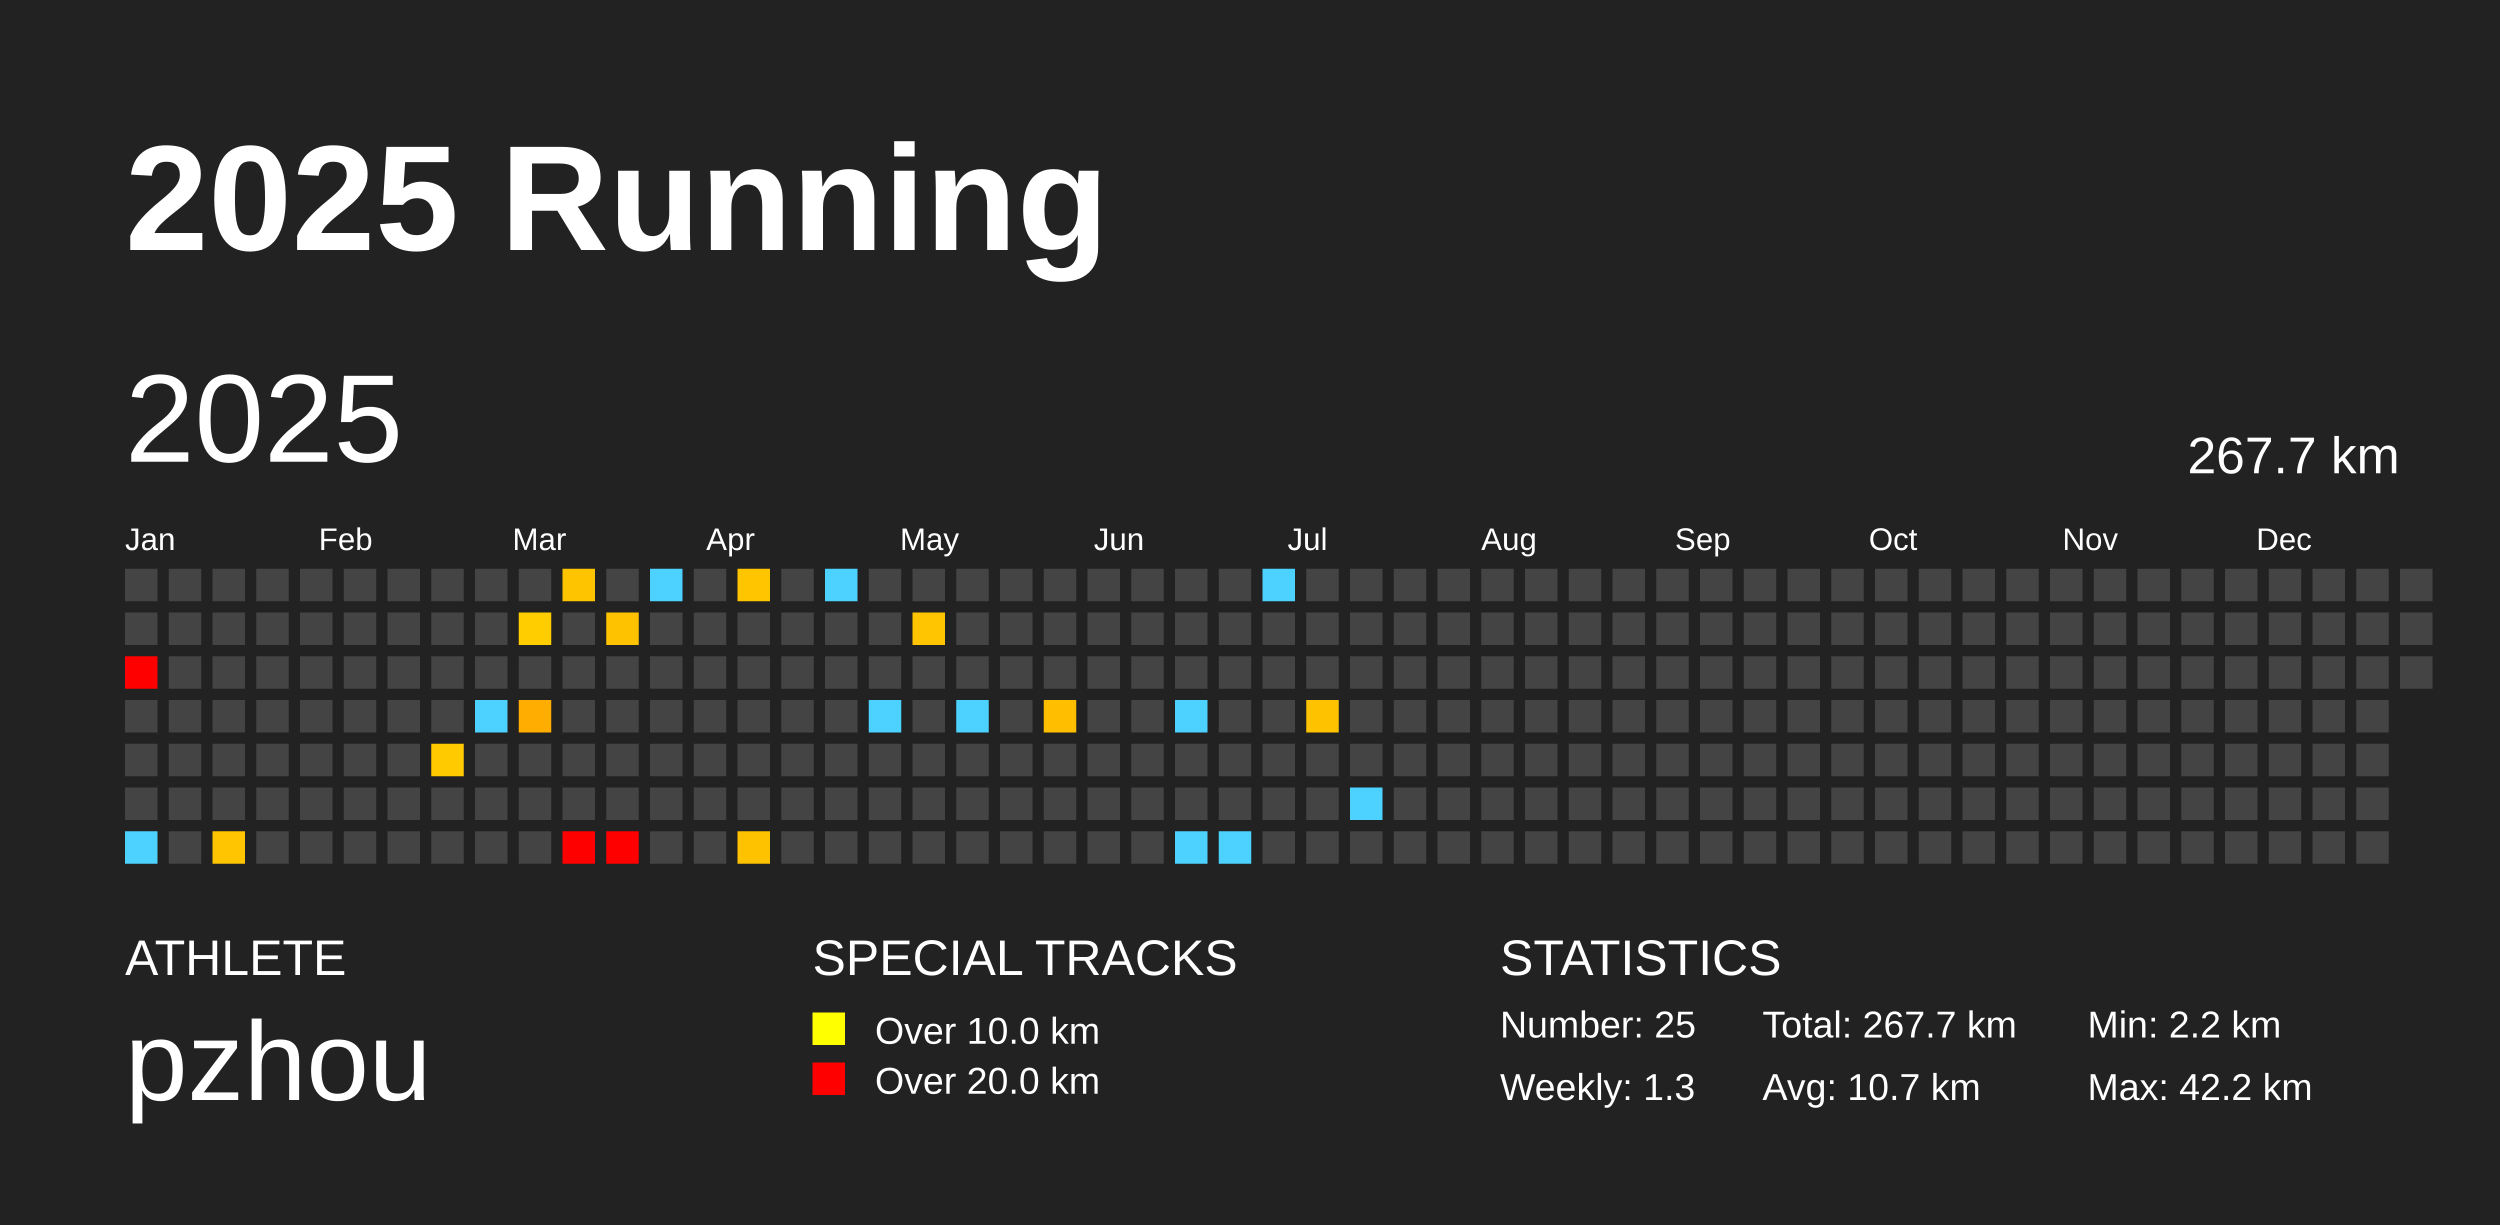
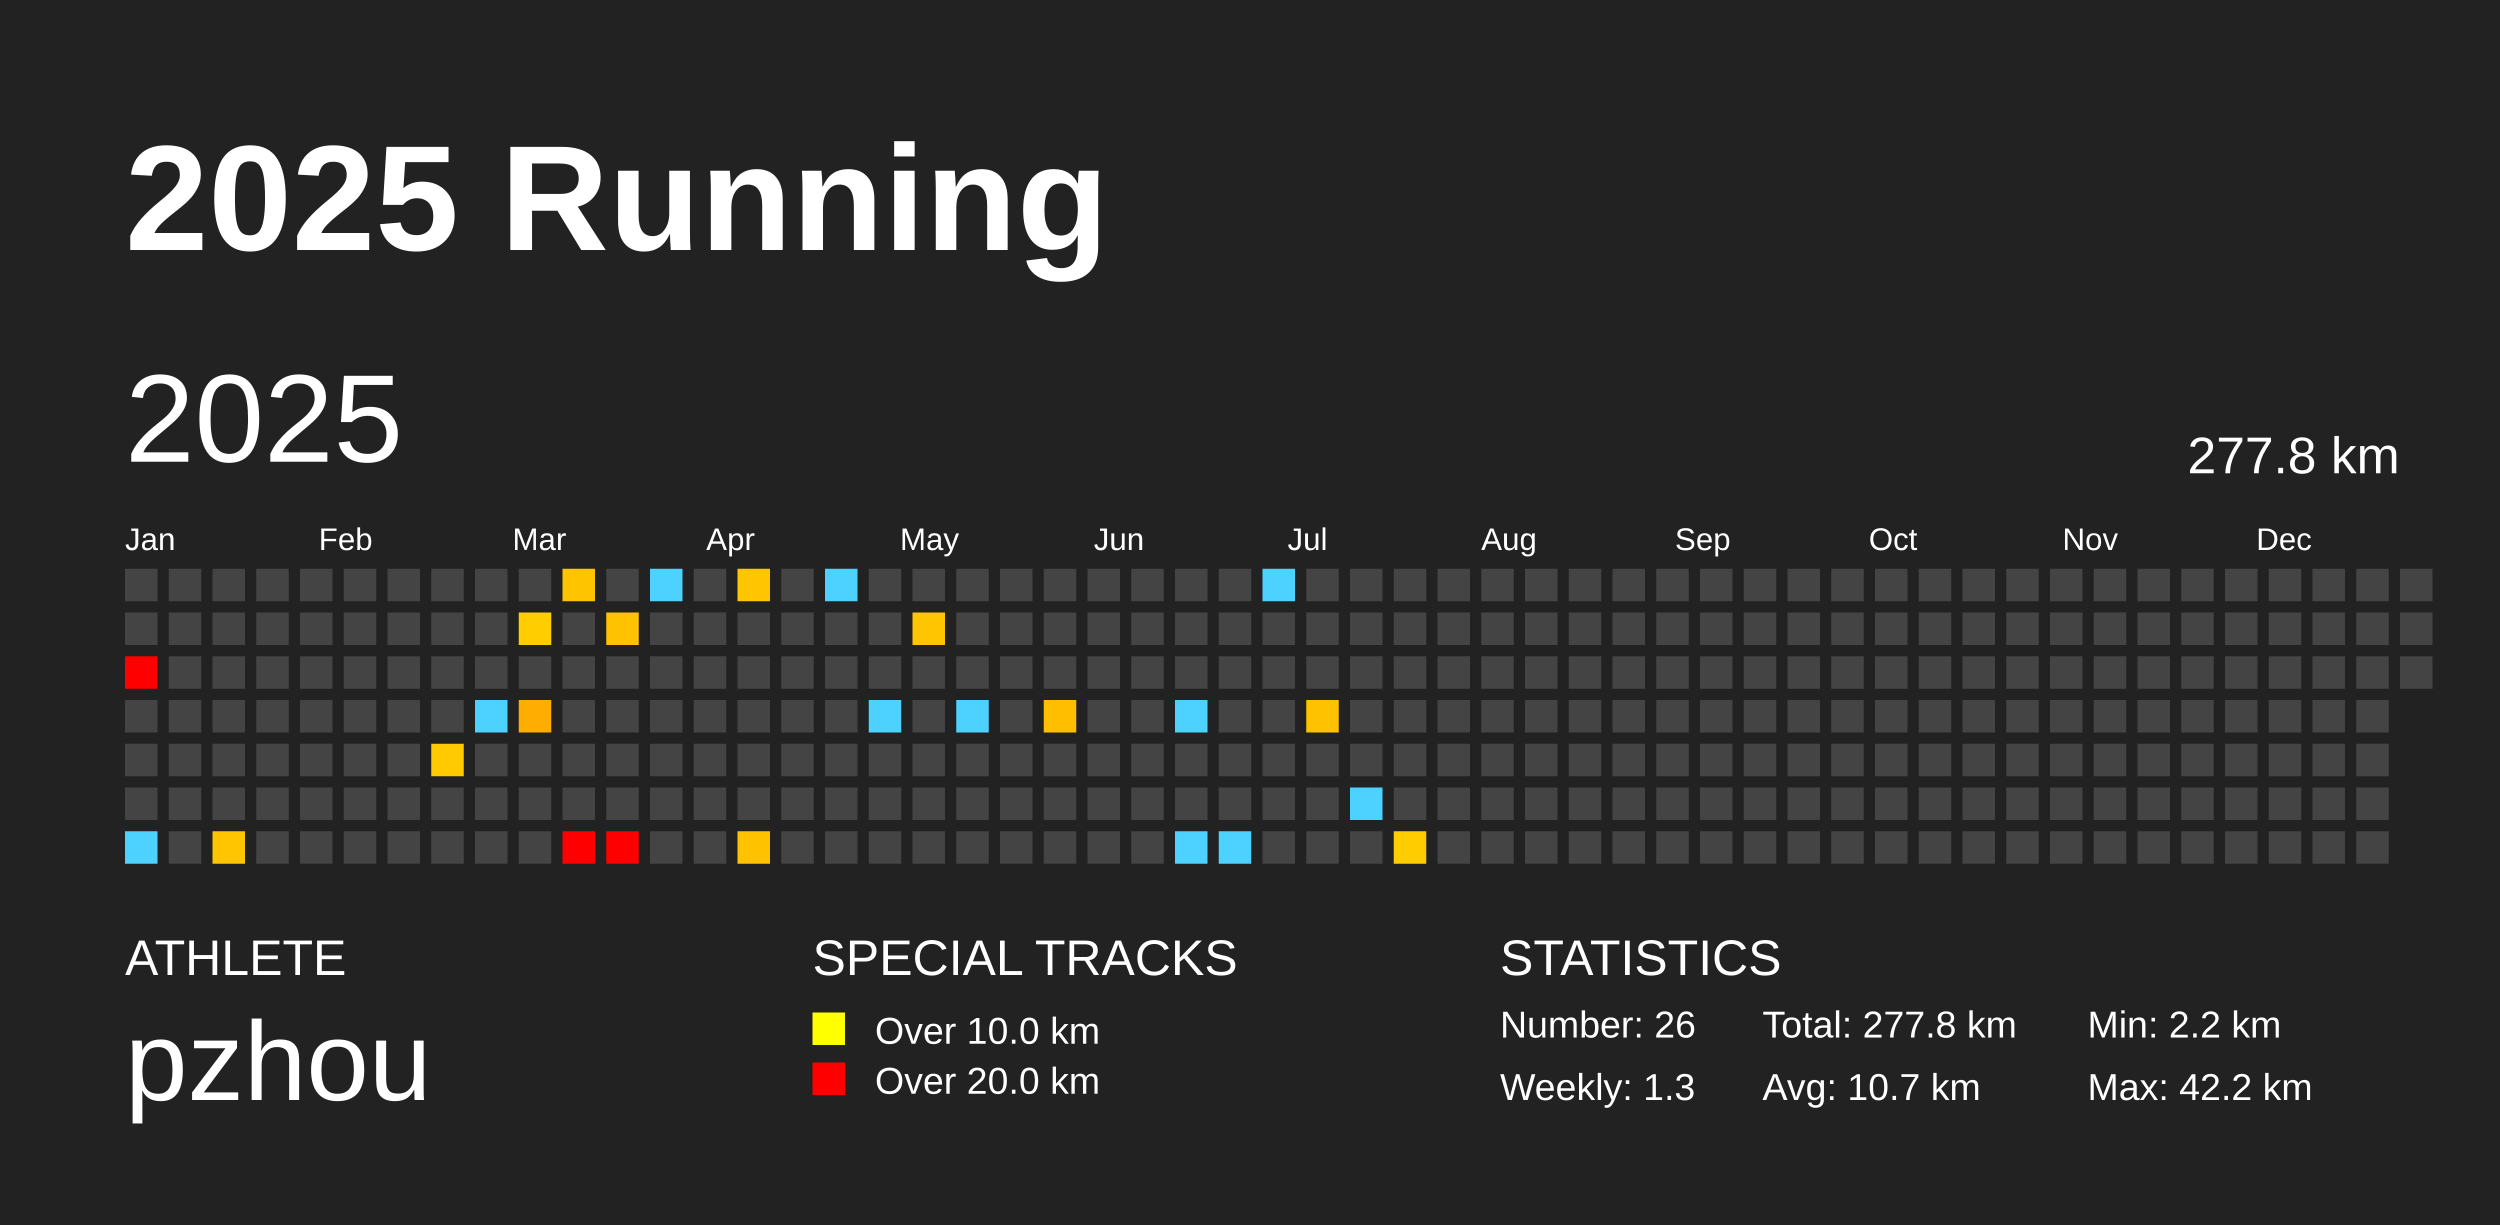
<svg xmlns="http://www.w3.org/2000/svg" baseProfile="full" height="98mm" version="1.1" viewBox="0,0,200,98" width="200mm">
  <defs />
  <rect fill="#222222" height="98" width="200" x="0" y="0" />
  <text fill="#FFFFFF" style="font-size:12px; font-family:Arial; font-weight:bold;" x="10" y="20">2025 Running</text>
  <text fill="#FFFFFF" style="font-size:4px; font-family:Arial" x="10" y="78">ATHLETE</text>
  <text fill="#FFFFFF" style="font-size:9px; font-family:Arial" x="10" y="88">pzhou</text>
  <text fill="#FFFFFF" style="font-size:4px; font-family:Arial" x="65" y="78">SPECIAL TRACKS</text>
  <rect fill="yellow" height="2.6" width="2.6" x="65" y="81" />
  <text fill="#FFFFFF" style="font-size:3px; font-family:Arial" x="70" y="83.5">Over 10.0 km</text>
  <rect fill="red" height="2.6" width="2.6" x="65" y="85" />
  <text fill="#FFFFFF" style="font-size:3px; font-family:Arial" x="70" y="87.5">Over 20.0 km</text>
  <text fill="#FFFFFF" style="font-size:4px; font-family:Arial" x="120" y="78">STATISTICS</text>
-   <text fill="#FFFFFF" style="font-size:3px; font-family:Arial" x="120" y="83">Number: 25</text>
+   <text fill="#FFFFFF" style="font-size:3px; font-family:Arial" x="120" y="83">Number: 26</text>
  <text fill="#FFFFFF" style="font-size:3px; font-family:Arial" x="120" y="88">Weekly: 1.3</text>
-   <text fill="#FFFFFF" style="font-size:3px; font-family:Arial" x="141" y="83">Total: 267.7 km</text>
+   <text fill="#FFFFFF" style="font-size:3px; font-family:Arial" x="141" y="83">Total: 277.8 km</text>
  <text fill="#FFFFFF" style="font-size:3px; font-family:Arial" x="141" y="88">Avg: 10.7 km</text>
  <text fill="#FFFFFF" style="font-size:3px; font-family:Arial" x="167" y="83">Min: 2.2 km</text>
  <text fill="#FFFFFF" style="font-size:3px; font-family:Arial" x="167" y="88">Max: 42.2 km</text>
  <text dominant-baseline="hanging" fill="#FFFFFF" style="font-size:10.0px; font-family:Arial;" x="10" y="30">2025</text>
-   <text dominant-baseline="hanging" fill="#FFFFFF" style="font-size:4.125px; font-family:Arial;" x="175" y="35">267.7 km</text>
+   <text dominant-baseline="hanging" fill="#FFFFFF" style="font-size:4.125px; font-family:Arial;" x="175" y="35">277.8 km</text>
  <text fill="#FFFFFF" style="font-size:2.5px; font-family:Arial" x="10.0" y="44">Jan</text>
  <text fill="#FFFFFF" style="font-size:2.5px; font-family:Arial" x="25.5" y="44">Feb</text>
  <text fill="#FFFFFF" style="font-size:2.5px; font-family:Arial" x="41.0" y="44">Mar</text>
  <text fill="#FFFFFF" style="font-size:2.5px; font-family:Arial" x="56.5" y="44">Apr</text>
  <text fill="#FFFFFF" style="font-size:2.5px; font-family:Arial" x="72.0" y="44">May</text>
  <text fill="#FFFFFF" style="font-size:2.5px; font-family:Arial" x="87.5" y="44">Jun</text>
  <text fill="#FFFFFF" style="font-size:2.5px; font-family:Arial" x="103.0" y="44">Jul</text>
  <text fill="#FFFFFF" style="font-size:2.5px; font-family:Arial" x="118.5" y="44">Aug</text>
  <text fill="#FFFFFF" style="font-size:2.5px; font-family:Arial" x="134.0" y="44">Sep</text>
  <text fill="#FFFFFF" style="font-size:2.5px; font-family:Arial" x="149.5" y="44">Oct</text>
  <text fill="#FFFFFF" style="font-size:2.5px; font-family:Arial" x="165.0" y="44">Nov</text>
  <text fill="#FFFFFF" style="font-size:2.5px; font-family:Arial" x="180.5" y="44">Dec</text>
  <rect fill="#444444" height="2.6" width="2.6" x="10.0" y="45.5" />
  <rect fill="#444444" height="2.6" width="2.6" x="10.0" y="49.0" />
  <rect fill="red" height="2.6" width="2.6" x="10.0" y="52.5" />
  <rect fill="#444444" height="2.6" width="2.6" x="10.0" y="56.0" />
  <rect fill="#444444" height="2.6" width="2.6" x="10.0" y="59.5" />
  <rect fill="#444444" height="2.6" width="2.6" x="10.0" y="63.0" />
  <rect fill="#4dd2ff" height="2.6" width="2.6" x="10.0" y="66.5" />
  <rect fill="#444444" height="2.6" width="2.6" x="13.5" y="45.5" />
  <rect fill="#444444" height="2.6" width="2.6" x="13.5" y="49.0" />
  <rect fill="#444444" height="2.6" width="2.6" x="13.5" y="52.5" />
  <rect fill="#444444" height="2.6" width="2.6" x="13.5" y="56.0" />
  <rect fill="#444444" height="2.6" width="2.6" x="13.5" y="59.5" />
  <rect fill="#444444" height="2.6" width="2.6" x="13.5" y="63.0" />
  <rect fill="#444444" height="2.6" width="2.6" x="13.5" y="66.5" />
  <rect fill="#444444" height="2.6" width="2.6" x="17.0" y="45.5" />
  <rect fill="#444444" height="2.6" width="2.6" x="17.0" y="49.0" />
  <rect fill="#444444" height="2.6" width="2.6" x="17.0" y="52.5" />
  <rect fill="#444444" height="2.6" width="2.6" x="17.0" y="56.0" />
  <rect fill="#444444" height="2.6" width="2.6" x="17.0" y="59.5" />
  <rect fill="#444444" height="2.6" width="2.6" x="17.0" y="63.0" />
  <rect fill="#ffc500" height="2.6" width="2.6" x="17.0" y="66.5" />
  <rect fill="#444444" height="2.6" width="2.6" x="20.5" y="45.5" />
  <rect fill="#444444" height="2.6" width="2.6" x="20.5" y="49.0" />
  <rect fill="#444444" height="2.6" width="2.6" x="20.5" y="52.5" />
  <rect fill="#444444" height="2.6" width="2.6" x="20.5" y="56.0" />
  <rect fill="#444444" height="2.6" width="2.6" x="20.5" y="59.5" />
  <rect fill="#444444" height="2.6" width="2.6" x="20.5" y="63.0" />
  <rect fill="#444444" height="2.6" width="2.6" x="20.5" y="66.5" />
  <rect fill="#444444" height="2.6" width="2.6" x="24.0" y="45.5" />
  <rect fill="#444444" height="2.6" width="2.6" x="24.0" y="49.0" />
  <rect fill="#444444" height="2.6" width="2.6" x="24.0" y="52.5" />
  <rect fill="#444444" height="2.6" width="2.6" x="24.0" y="56.0" />
  <rect fill="#444444" height="2.6" width="2.6" x="24.0" y="59.5" />
  <rect fill="#444444" height="2.6" width="2.6" x="24.0" y="63.0" />
  <rect fill="#444444" height="2.6" width="2.6" x="24.0" y="66.5" />
  <rect fill="#444444" height="2.6" width="2.6" x="27.5" y="45.5" />
  <rect fill="#444444" height="2.6" width="2.6" x="27.5" y="49.0" />
  <rect fill="#444444" height="2.6" width="2.6" x="27.5" y="52.5" />
  <rect fill="#444444" height="2.6" width="2.6" x="27.5" y="56.0" />
  <rect fill="#444444" height="2.6" width="2.6" x="27.5" y="59.5" />
  <rect fill="#444444" height="2.6" width="2.6" x="27.5" y="63.0" />
  <rect fill="#444444" height="2.6" width="2.6" x="27.5" y="66.5" />
  <rect fill="#444444" height="2.6" width="2.6" x="31.0" y="45.5" />
  <rect fill="#444444" height="2.6" width="2.6" x="31.0" y="49.0" />
  <rect fill="#444444" height="2.6" width="2.6" x="31.0" y="52.5" />
  <rect fill="#444444" height="2.6" width="2.6" x="31.0" y="56.0" />
  <rect fill="#444444" height="2.6" width="2.6" x="31.0" y="59.5" />
  <rect fill="#444444" height="2.6" width="2.6" x="31.0" y="63.0" />
  <rect fill="#444444" height="2.6" width="2.6" x="31.0" y="66.5" />
  <rect fill="#444444" height="2.6" width="2.6" x="34.5" y="45.5" />
  <rect fill="#444444" height="2.6" width="2.6" x="34.5" y="49.0" />
  <rect fill="#444444" height="2.6" width="2.6" x="34.5" y="52.5" />
  <rect fill="#444444" height="2.6" width="2.6" x="34.5" y="56.0" />
  <rect fill="#ffcb00" height="2.6" width="2.6" x="34.5" y="59.5" />
  <rect fill="#444444" height="2.6" width="2.6" x="34.5" y="63.0" />
  <rect fill="#444444" height="2.6" width="2.6" x="34.5" y="66.5" />
  <rect fill="#444444" height="2.6" width="2.6" x="38.0" y="45.5" />
  <rect fill="#444444" height="2.6" width="2.6" x="38.0" y="49.0" />
  <rect fill="#444444" height="2.6" width="2.6" x="38.0" y="52.5" />
  <rect fill="#4dd2ff" height="2.6" width="2.6" x="38.0" y="56.0" />
  <rect fill="#444444" height="2.6" width="2.6" x="38.0" y="59.5" />
  <rect fill="#444444" height="2.6" width="2.6" x="38.0" y="63.0" />
  <rect fill="#444444" height="2.6" width="2.6" x="38.0" y="66.5" />
  <rect fill="#444444" height="2.6" width="2.6" x="41.5" y="45.5" />
  <rect fill="#ffcd00" height="2.6" width="2.6" x="41.5" y="49.0" />
  <rect fill="#444444" height="2.6" width="2.6" x="41.5" y="52.5" />
  <rect fill="#ffad00" height="2.6" width="2.6" x="41.5" y="56.0" />
  <rect fill="#444444" height="2.6" width="2.6" x="41.5" y="59.5" />
  <rect fill="#444444" height="2.6" width="2.6" x="41.5" y="63.0" />
  <rect fill="#444444" height="2.6" width="2.6" x="41.5" y="66.5" />
  <rect fill="#ffc400" height="2.6" width="2.6" x="45.0" y="45.5" />
  <rect fill="#444444" height="2.6" width="2.6" x="45.0" y="49.0" />
  <rect fill="#444444" height="2.6" width="2.6" x="45.0" y="52.5" />
  <rect fill="#444444" height="2.6" width="2.6" x="45.0" y="56.0" />
  <rect fill="#444444" height="2.6" width="2.6" x="45.0" y="59.5" />
  <rect fill="#444444" height="2.6" width="2.6" x="45.0" y="63.0" />
  <rect fill="red" height="2.6" width="2.6" x="45.0" y="66.5" />
  <rect fill="#444444" height="2.6" width="2.6" x="48.5" y="45.5" />
  <rect fill="#ffc200" height="2.6" width="2.6" x="48.5" y="49.0" />
  <rect fill="#444444" height="2.6" width="2.6" x="48.5" y="52.5" />
  <rect fill="#444444" height="2.6" width="2.6" x="48.5" y="56.0" />
  <rect fill="#444444" height="2.6" width="2.6" x="48.5" y="59.5" />
  <rect fill="#444444" height="2.6" width="2.6" x="48.5" y="63.0" />
  <rect fill="red" height="2.6" width="2.6" x="48.5" y="66.5" />
  <rect fill="#4dd2ff" height="2.6" width="2.6" x="52.0" y="45.5" />
  <rect fill="#444444" height="2.6" width="2.6" x="52.0" y="49.0" />
  <rect fill="#444444" height="2.6" width="2.6" x="52.0" y="52.5" />
  <rect fill="#444444" height="2.6" width="2.6" x="52.0" y="56.0" />
  <rect fill="#444444" height="2.6" width="2.6" x="52.0" y="59.5" />
  <rect fill="#444444" height="2.6" width="2.6" x="52.0" y="63.0" />
  <rect fill="#444444" height="2.6" width="2.6" x="52.0" y="66.5" />
  <rect fill="#444444" height="2.6" width="2.6" x="55.5" y="45.5" />
  <rect fill="#444444" height="2.6" width="2.6" x="55.5" y="49.0" />
  <rect fill="#444444" height="2.6" width="2.6" x="55.5" y="52.5" />
  <rect fill="#444444" height="2.6" width="2.6" x="55.5" y="56.0" />
  <rect fill="#444444" height="2.6" width="2.6" x="55.5" y="59.5" />
  <rect fill="#444444" height="2.6" width="2.6" x="55.5" y="63.0" />
  <rect fill="#444444" height="2.6" width="2.6" x="55.5" y="66.5" />
  <rect fill="#ffc600" height="2.6" width="2.6" x="59.0" y="45.5" />
  <rect fill="#444444" height="2.6" width="2.6" x="59.0" y="49.0" />
  <rect fill="#444444" height="2.6" width="2.6" x="59.0" y="52.5" />
  <rect fill="#444444" height="2.6" width="2.6" x="59.0" y="56.0" />
  <rect fill="#444444" height="2.6" width="2.6" x="59.0" y="59.5" />
  <rect fill="#444444" height="2.6" width="2.6" x="59.0" y="63.0" />
  <rect fill="#ffc200" height="2.6" width="2.6" x="59.0" y="66.5" />
  <rect fill="#444444" height="2.6" width="2.6" x="62.5" y="45.5" />
  <rect fill="#444444" height="2.6" width="2.6" x="62.5" y="49.0" />
  <rect fill="#444444" height="2.6" width="2.6" x="62.5" y="52.5" />
  <rect fill="#444444" height="2.6" width="2.6" x="62.5" y="56.0" />
  <rect fill="#444444" height="2.6" width="2.6" x="62.5" y="59.5" />
  <rect fill="#444444" height="2.6" width="2.6" x="62.5" y="63.0" />
  <rect fill="#444444" height="2.6" width="2.6" x="62.5" y="66.5" />
  <rect fill="#4dd2ff" height="2.6" width="2.6" x="66.0" y="45.5" />
  <rect fill="#444444" height="2.6" width="2.6" x="66.0" y="49.0" />
  <rect fill="#444444" height="2.6" width="2.6" x="66.0" y="52.5" />
  <rect fill="#444444" height="2.6" width="2.6" x="66.0" y="56.0" />
  <rect fill="#444444" height="2.6" width="2.6" x="66.0" y="59.5" />
  <rect fill="#444444" height="2.6" width="2.6" x="66.0" y="63.0" />
  <rect fill="#444444" height="2.6" width="2.6" x="66.0" y="66.5" />
  <rect fill="#444444" height="2.6" width="2.6" x="69.5" y="45.5" />
  <rect fill="#444444" height="2.6" width="2.6" x="69.5" y="49.0" />
  <rect fill="#444444" height="2.6" width="2.6" x="69.5" y="52.5" />
  <rect fill="#4dd2ff" height="2.6" width="2.6" x="69.5" y="56.0" />
  <rect fill="#444444" height="2.6" width="2.6" x="69.5" y="59.5" />
  <rect fill="#444444" height="2.6" width="2.6" x="69.5" y="63.0" />
  <rect fill="#444444" height="2.6" width="2.6" x="69.5" y="66.5" />
  <rect fill="#444444" height="2.6" width="2.6" x="73.0" y="45.5" />
  <rect fill="#ffc500" height="2.6" width="2.6" x="73.0" y="49.0" />
  <rect fill="#444444" height="2.6" width="2.6" x="73.0" y="52.5" />
  <rect fill="#444444" height="2.6" width="2.6" x="73.0" y="56.0" />
  <rect fill="#444444" height="2.6" width="2.6" x="73.0" y="59.5" />
  <rect fill="#444444" height="2.6" width="2.6" x="73.0" y="63.0" />
  <rect fill="#444444" height="2.6" width="2.6" x="73.0" y="66.5" />
  <rect fill="#444444" height="2.6" width="2.6" x="76.5" y="45.5" />
  <rect fill="#444444" height="2.6" width="2.6" x="76.5" y="49.0" />
  <rect fill="#444444" height="2.6" width="2.6" x="76.5" y="52.5" />
  <rect fill="#4dd2ff" height="2.6" width="2.6" x="76.5" y="56.0" />
  <rect fill="#444444" height="2.6" width="2.6" x="76.5" y="59.5" />
  <rect fill="#444444" height="2.6" width="2.6" x="76.5" y="63.0" />
  <rect fill="#444444" height="2.6" width="2.6" x="76.5" y="66.5" />
  <rect fill="#444444" height="2.6" width="2.6" x="80.0" y="45.5" />
  <rect fill="#444444" height="2.6" width="2.6" x="80.0" y="49.0" />
  <rect fill="#444444" height="2.6" width="2.6" x="80.0" y="52.5" />
  <rect fill="#444444" height="2.6" width="2.6" x="80.0" y="56.0" />
  <rect fill="#444444" height="2.6" width="2.6" x="80.0" y="59.5" />
  <rect fill="#444444" height="2.6" width="2.6" x="80.0" y="63.0" />
  <rect fill="#444444" height="2.6" width="2.6" x="80.0" y="66.5" />
  <rect fill="#444444" height="2.6" width="2.6" x="83.5" y="45.5" />
  <rect fill="#444444" height="2.6" width="2.6" x="83.5" y="49.0" />
  <rect fill="#444444" height="2.6" width="2.6" x="83.5" y="52.5" />
  <rect fill="#ffbf00" height="2.6" width="2.6" x="83.5" y="56.0" />
  <rect fill="#444444" height="2.6" width="2.6" x="83.5" y="59.5" />
  <rect fill="#444444" height="2.6" width="2.6" x="83.5" y="63.0" />
  <rect fill="#444444" height="2.6" width="2.6" x="83.5" y="66.5" />
  <rect fill="#444444" height="2.6" width="2.6" x="87.0" y="45.5" />
  <rect fill="#444444" height="2.6" width="2.6" x="87.0" y="49.0" />
  <rect fill="#444444" height="2.6" width="2.6" x="87.0" y="52.5" />
  <rect fill="#444444" height="2.6" width="2.6" x="87.0" y="56.0" />
  <rect fill="#444444" height="2.6" width="2.6" x="87.0" y="59.5" />
  <rect fill="#444444" height="2.6" width="2.6" x="87.0" y="63.0" />
  <rect fill="#444444" height="2.6" width="2.6" x="87.0" y="66.5" />
  <rect fill="#444444" height="2.6" width="2.6" x="90.5" y="45.5" />
  <rect fill="#444444" height="2.6" width="2.6" x="90.5" y="49.0" />
  <rect fill="#444444" height="2.6" width="2.6" x="90.5" y="52.5" />
  <rect fill="#444444" height="2.6" width="2.6" x="90.5" y="56.0" />
  <rect fill="#444444" height="2.6" width="2.6" x="90.5" y="59.5" />
  <rect fill="#444444" height="2.6" width="2.6" x="90.5" y="63.0" />
  <rect fill="#444444" height="2.6" width="2.6" x="90.5" y="66.5" />
  <rect fill="#444444" height="2.6" width="2.6" x="94.0" y="45.5" />
  <rect fill="#444444" height="2.6" width="2.6" x="94.0" y="49.0" />
  <rect fill="#444444" height="2.6" width="2.6" x="94.0" y="52.5" />
  <rect fill="#4dd2ff" height="2.6" width="2.6" x="94.0" y="56.0" />
  <rect fill="#444444" height="2.6" width="2.6" x="94.0" y="59.5" />
  <rect fill="#444444" height="2.6" width="2.6" x="94.0" y="63.0" />
  <rect fill="#4dd2ff" height="2.6" width="2.6" x="94.0" y="66.5" />
  <rect fill="#444444" height="2.6" width="2.6" x="97.5" y="45.5" />
  <rect fill="#444444" height="2.6" width="2.6" x="97.5" y="49.0" />
  <rect fill="#444444" height="2.6" width="2.6" x="97.5" y="52.5" />
  <rect fill="#444444" height="2.6" width="2.6" x="97.5" y="56.0" />
  <rect fill="#444444" height="2.6" width="2.6" x="97.5" y="59.5" />
  <rect fill="#444444" height="2.6" width="2.6" x="97.5" y="63.0" />
  <rect fill="#4dd2ff" height="2.6" width="2.6" x="97.5" y="66.5" />
  <rect fill="#4dd2ff" height="2.6" width="2.6" x="101.0" y="45.5" />
  <rect fill="#444444" height="2.6" width="2.6" x="101.0" y="49.0" />
  <rect fill="#444444" height="2.6" width="2.6" x="101.0" y="52.5" />
  <rect fill="#444444" height="2.6" width="2.6" x="101.0" y="56.0" />
  <rect fill="#444444" height="2.6" width="2.6" x="101.0" y="59.5" />
  <rect fill="#444444" height="2.6" width="2.6" x="101.0" y="63.0" />
  <rect fill="#444444" height="2.6" width="2.6" x="101.0" y="66.5" />
  <rect fill="#444444" height="2.6" width="2.6" x="104.5" y="45.5" />
  <rect fill="#444444" height="2.6" width="2.6" x="104.5" y="49.0" />
  <rect fill="#444444" height="2.6" width="2.6" x="104.5" y="52.5" />
  <rect fill="#ffc200" height="2.6" width="2.6" x="104.5" y="56.0" />
  <rect fill="#444444" height="2.6" width="2.6" x="104.5" y="59.5" />
  <rect fill="#444444" height="2.6" width="2.6" x="104.5" y="63.0" />
  <rect fill="#444444" height="2.6" width="2.6" x="104.5" y="66.5" />
  <rect fill="#444444" height="2.6" width="2.6" x="108.0" y="45.5" />
  <rect fill="#444444" height="2.6" width="2.6" x="108.0" y="49.0" />
  <rect fill="#444444" height="2.6" width="2.6" x="108.0" y="52.5" />
  <rect fill="#444444" height="2.6" width="2.6" x="108.0" y="56.0" />
  <rect fill="#444444" height="2.6" width="2.6" x="108.0" y="59.5" />
  <rect fill="#4dd2ff" height="2.6" width="2.6" x="108.0" y="63.0" />
  <rect fill="#444444" height="2.6" width="2.6" x="108.0" y="66.5" />
  <rect fill="#444444" height="2.6" width="2.6" x="111.5" y="45.5" />
  <rect fill="#444444" height="2.6" width="2.6" x="111.5" y="49.0" />
  <rect fill="#444444" height="2.6" width="2.6" x="111.5" y="52.5" />
  <rect fill="#444444" height="2.6" width="2.6" x="111.5" y="56.0" />
  <rect fill="#444444" height="2.6" width="2.6" x="111.5" y="59.5" />
  <rect fill="#444444" height="2.6" width="2.6" x="111.5" y="63.0" />
-   <rect fill="#444444" height="2.6" width="2.6" x="111.5" y="66.5" />
+   <rect fill="#ffcc00" height="2.6" width="2.6" x="111.5" y="66.5" />
  <rect fill="#444444" height="2.6" width="2.6" x="115.0" y="45.5" />
  <rect fill="#444444" height="2.6" width="2.6" x="115.0" y="49.0" />
  <rect fill="#444444" height="2.6" width="2.6" x="115.0" y="52.5" />
  <rect fill="#444444" height="2.6" width="2.6" x="115.0" y="56.0" />
  <rect fill="#444444" height="2.6" width="2.6" x="115.0" y="59.5" />
  <rect fill="#444444" height="2.6" width="2.6" x="115.0" y="63.0" />
  <rect fill="#444444" height="2.6" width="2.6" x="115.0" y="66.5" />
  <rect fill="#444444" height="2.6" width="2.6" x="118.5" y="45.5" />
  <rect fill="#444444" height="2.6" width="2.6" x="118.5" y="49.0" />
  <rect fill="#444444" height="2.6" width="2.6" x="118.5" y="52.5" />
  <rect fill="#444444" height="2.6" width="2.6" x="118.5" y="56.0" />
  <rect fill="#444444" height="2.6" width="2.6" x="118.5" y="59.5" />
  <rect fill="#444444" height="2.6" width="2.6" x="118.5" y="63.0" />
  <rect fill="#444444" height="2.6" width="2.6" x="118.5" y="66.5" />
  <rect fill="#444444" height="2.6" width="2.6" x="122.0" y="45.5" />
  <rect fill="#444444" height="2.6" width="2.6" x="122.0" y="49.0" />
  <rect fill="#444444" height="2.6" width="2.6" x="122.0" y="52.5" />
  <rect fill="#444444" height="2.6" width="2.6" x="122.0" y="56.0" />
  <rect fill="#444444" height="2.6" width="2.6" x="122.0" y="59.5" />
  <rect fill="#444444" height="2.6" width="2.6" x="122.0" y="63.0" />
  <rect fill="#444444" height="2.6" width="2.6" x="122.0" y="66.5" />
  <rect fill="#444444" height="2.6" width="2.6" x="125.5" y="45.5" />
  <rect fill="#444444" height="2.6" width="2.6" x="125.5" y="49.0" />
  <rect fill="#444444" height="2.6" width="2.6" x="125.5" y="52.5" />
  <rect fill="#444444" height="2.6" width="2.6" x="125.5" y="56.0" />
  <rect fill="#444444" height="2.6" width="2.6" x="125.5" y="59.5" />
  <rect fill="#444444" height="2.6" width="2.6" x="125.5" y="63.0" />
  <rect fill="#444444" height="2.6" width="2.6" x="125.5" y="66.5" />
  <rect fill="#444444" height="2.6" width="2.6" x="129.0" y="45.5" />
  <rect fill="#444444" height="2.6" width="2.6" x="129.0" y="49.0" />
  <rect fill="#444444" height="2.6" width="2.6" x="129.0" y="52.5" />
  <rect fill="#444444" height="2.6" width="2.6" x="129.0" y="56.0" />
  <rect fill="#444444" height="2.6" width="2.6" x="129.0" y="59.5" />
  <rect fill="#444444" height="2.6" width="2.6" x="129.0" y="63.0" />
  <rect fill="#444444" height="2.6" width="2.6" x="129.0" y="66.5" />
  <rect fill="#444444" height="2.6" width="2.6" x="132.5" y="45.5" />
  <rect fill="#444444" height="2.6" width="2.6" x="132.5" y="49.0" />
  <rect fill="#444444" height="2.6" width="2.6" x="132.5" y="52.5" />
  <rect fill="#444444" height="2.6" width="2.6" x="132.5" y="56.0" />
  <rect fill="#444444" height="2.6" width="2.6" x="132.5" y="59.5" />
  <rect fill="#444444" height="2.6" width="2.6" x="132.5" y="63.0" />
  <rect fill="#444444" height="2.6" width="2.6" x="132.5" y="66.5" />
  <rect fill="#444444" height="2.6" width="2.6" x="136.0" y="45.5" />
  <rect fill="#444444" height="2.6" width="2.6" x="136.0" y="49.0" />
  <rect fill="#444444" height="2.6" width="2.6" x="136.0" y="52.5" />
  <rect fill="#444444" height="2.6" width="2.6" x="136.0" y="56.0" />
  <rect fill="#444444" height="2.6" width="2.6" x="136.0" y="59.5" />
  <rect fill="#444444" height="2.6" width="2.6" x="136.0" y="63.0" />
  <rect fill="#444444" height="2.6" width="2.6" x="136.0" y="66.5" />
  <rect fill="#444444" height="2.6" width="2.6" x="139.5" y="45.5" />
  <rect fill="#444444" height="2.6" width="2.6" x="139.5" y="49.0" />
  <rect fill="#444444" height="2.6" width="2.6" x="139.5" y="52.5" />
  <rect fill="#444444" height="2.6" width="2.6" x="139.5" y="56.0" />
  <rect fill="#444444" height="2.6" width="2.6" x="139.5" y="59.5" />
  <rect fill="#444444" height="2.6" width="2.6" x="139.5" y="63.0" />
  <rect fill="#444444" height="2.6" width="2.6" x="139.5" y="66.5" />
  <rect fill="#444444" height="2.6" width="2.6" x="143.0" y="45.5" />
  <rect fill="#444444" height="2.6" width="2.6" x="143.0" y="49.0" />
  <rect fill="#444444" height="2.6" width="2.6" x="143.0" y="52.5" />
  <rect fill="#444444" height="2.6" width="2.6" x="143.0" y="56.0" />
  <rect fill="#444444" height="2.6" width="2.6" x="143.0" y="59.5" />
  <rect fill="#444444" height="2.6" width="2.6" x="143.0" y="63.0" />
  <rect fill="#444444" height="2.6" width="2.6" x="143.0" y="66.5" />
  <rect fill="#444444" height="2.6" width="2.6" x="146.5" y="45.5" />
  <rect fill="#444444" height="2.6" width="2.6" x="146.5" y="49.0" />
  <rect fill="#444444" height="2.6" width="2.6" x="146.5" y="52.5" />
  <rect fill="#444444" height="2.6" width="2.6" x="146.5" y="56.0" />
  <rect fill="#444444" height="2.6" width="2.6" x="146.5" y="59.5" />
  <rect fill="#444444" height="2.6" width="2.6" x="146.5" y="63.0" />
  <rect fill="#444444" height="2.6" width="2.6" x="146.5" y="66.5" />
  <rect fill="#444444" height="2.6" width="2.6" x="150.0" y="45.5" />
  <rect fill="#444444" height="2.6" width="2.6" x="150.0" y="49.0" />
  <rect fill="#444444" height="2.6" width="2.6" x="150.0" y="52.5" />
  <rect fill="#444444" height="2.6" width="2.6" x="150.0" y="56.0" />
  <rect fill="#444444" height="2.6" width="2.6" x="150.0" y="59.5" />
  <rect fill="#444444" height="2.6" width="2.6" x="150.0" y="63.0" />
  <rect fill="#444444" height="2.6" width="2.6" x="150.0" y="66.5" />
  <rect fill="#444444" height="2.6" width="2.6" x="153.5" y="45.5" />
  <rect fill="#444444" height="2.6" width="2.6" x="153.5" y="49.0" />
  <rect fill="#444444" height="2.6" width="2.6" x="153.5" y="52.5" />
  <rect fill="#444444" height="2.6" width="2.6" x="153.5" y="56.0" />
  <rect fill="#444444" height="2.6" width="2.6" x="153.5" y="59.5" />
  <rect fill="#444444" height="2.6" width="2.6" x="153.5" y="63.0" />
  <rect fill="#444444" height="2.6" width="2.6" x="153.5" y="66.5" />
  <rect fill="#444444" height="2.6" width="2.6" x="157.0" y="45.5" />
  <rect fill="#444444" height="2.6" width="2.6" x="157.0" y="49.0" />
  <rect fill="#444444" height="2.6" width="2.6" x="157.0" y="52.5" />
  <rect fill="#444444" height="2.6" width="2.6" x="157.0" y="56.0" />
  <rect fill="#444444" height="2.6" width="2.6" x="157.0" y="59.5" />
  <rect fill="#444444" height="2.6" width="2.6" x="157.0" y="63.0" />
  <rect fill="#444444" height="2.6" width="2.6" x="157.0" y="66.5" />
  <rect fill="#444444" height="2.6" width="2.6" x="160.5" y="45.5" />
  <rect fill="#444444" height="2.6" width="2.6" x="160.5" y="49.0" />
  <rect fill="#444444" height="2.6" width="2.6" x="160.5" y="52.5" />
  <rect fill="#444444" height="2.6" width="2.6" x="160.5" y="56.0" />
  <rect fill="#444444" height="2.6" width="2.6" x="160.5" y="59.5" />
  <rect fill="#444444" height="2.6" width="2.6" x="160.5" y="63.0" />
  <rect fill="#444444" height="2.6" width="2.6" x="160.5" y="66.5" />
  <rect fill="#444444" height="2.6" width="2.6" x="164.0" y="45.5" />
  <rect fill="#444444" height="2.6" width="2.6" x="164.0" y="49.0" />
  <rect fill="#444444" height="2.6" width="2.6" x="164.0" y="52.5" />
  <rect fill="#444444" height="2.6" width="2.6" x="164.0" y="56.0" />
  <rect fill="#444444" height="2.6" width="2.6" x="164.0" y="59.5" />
  <rect fill="#444444" height="2.6" width="2.6" x="164.0" y="63.0" />
  <rect fill="#444444" height="2.6" width="2.6" x="164.0" y="66.5" />
  <rect fill="#444444" height="2.6" width="2.6" x="167.5" y="45.5" />
  <rect fill="#444444" height="2.6" width="2.6" x="167.5" y="49.0" />
  <rect fill="#444444" height="2.6" width="2.6" x="167.5" y="52.5" />
  <rect fill="#444444" height="2.6" width="2.6" x="167.5" y="56.0" />
  <rect fill="#444444" height="2.6" width="2.6" x="167.5" y="59.5" />
  <rect fill="#444444" height="2.6" width="2.6" x="167.5" y="63.0" />
  <rect fill="#444444" height="2.6" width="2.6" x="167.5" y="66.5" />
  <rect fill="#444444" height="2.6" width="2.6" x="171.0" y="45.5" />
  <rect fill="#444444" height="2.6" width="2.6" x="171.0" y="49.0" />
  <rect fill="#444444" height="2.6" width="2.6" x="171.0" y="52.5" />
  <rect fill="#444444" height="2.6" width="2.6" x="171.0" y="56.0" />
  <rect fill="#444444" height="2.6" width="2.6" x="171.0" y="59.5" />
  <rect fill="#444444" height="2.6" width="2.6" x="171.0" y="63.0" />
  <rect fill="#444444" height="2.6" width="2.6" x="171.0" y="66.5" />
  <rect fill="#444444" height="2.6" width="2.6" x="174.5" y="45.5" />
  <rect fill="#444444" height="2.6" width="2.6" x="174.5" y="49.0" />
  <rect fill="#444444" height="2.6" width="2.6" x="174.5" y="52.5" />
  <rect fill="#444444" height="2.6" width="2.6" x="174.5" y="56.0" />
  <rect fill="#444444" height="2.6" width="2.6" x="174.5" y="59.5" />
  <rect fill="#444444" height="2.6" width="2.6" x="174.5" y="63.0" />
  <rect fill="#444444" height="2.6" width="2.6" x="174.5" y="66.5" />
  <rect fill="#444444" height="2.6" width="2.6" x="178.0" y="45.5" />
  <rect fill="#444444" height="2.6" width="2.6" x="178.0" y="49.0" />
  <rect fill="#444444" height="2.6" width="2.6" x="178.0" y="52.5" />
  <rect fill="#444444" height="2.6" width="2.6" x="178.0" y="56.0" />
  <rect fill="#444444" height="2.6" width="2.6" x="178.0" y="59.5" />
  <rect fill="#444444" height="2.6" width="2.6" x="178.0" y="63.0" />
  <rect fill="#444444" height="2.6" width="2.6" x="178.0" y="66.5" />
  <rect fill="#444444" height="2.6" width="2.6" x="181.5" y="45.5" />
  <rect fill="#444444" height="2.6" width="2.6" x="181.5" y="49.0" />
  <rect fill="#444444" height="2.6" width="2.6" x="181.5" y="52.5" />
  <rect fill="#444444" height="2.6" width="2.6" x="181.5" y="56.0" />
  <rect fill="#444444" height="2.6" width="2.6" x="181.5" y="59.5" />
  <rect fill="#444444" height="2.6" width="2.6" x="181.5" y="63.0" />
  <rect fill="#444444" height="2.6" width="2.6" x="181.5" y="66.5" />
  <rect fill="#444444" height="2.6" width="2.6" x="185.0" y="45.5" />
  <rect fill="#444444" height="2.6" width="2.6" x="185.0" y="49.0" />
  <rect fill="#444444" height="2.6" width="2.6" x="185.0" y="52.5" />
  <rect fill="#444444" height="2.6" width="2.6" x="185.0" y="56.0" />
  <rect fill="#444444" height="2.6" width="2.6" x="185.0" y="59.5" />
  <rect fill="#444444" height="2.6" width="2.6" x="185.0" y="63.0" />
  <rect fill="#444444" height="2.6" width="2.6" x="185.0" y="66.5" />
  <rect fill="#444444" height="2.6" width="2.6" x="188.5" y="45.5" />
  <rect fill="#444444" height="2.6" width="2.6" x="188.5" y="49.0" />
  <rect fill="#444444" height="2.6" width="2.6" x="188.5" y="52.5" />
  <rect fill="#444444" height="2.6" width="2.6" x="188.5" y="56.0" />
  <rect fill="#444444" height="2.6" width="2.6" x="188.5" y="59.5" />
  <rect fill="#444444" height="2.6" width="2.6" x="188.5" y="63.0" />
  <rect fill="#444444" height="2.6" width="2.6" x="188.5" y="66.5" />
  <rect fill="#444444" height="2.6" width="2.6" x="192.0" y="45.5" />
  <rect fill="#444444" height="2.6" width="2.6" x="192.0" y="49.0" />
  <rect fill="#444444" height="2.6" width="2.6" x="192.0" y="52.5" />
</svg>
